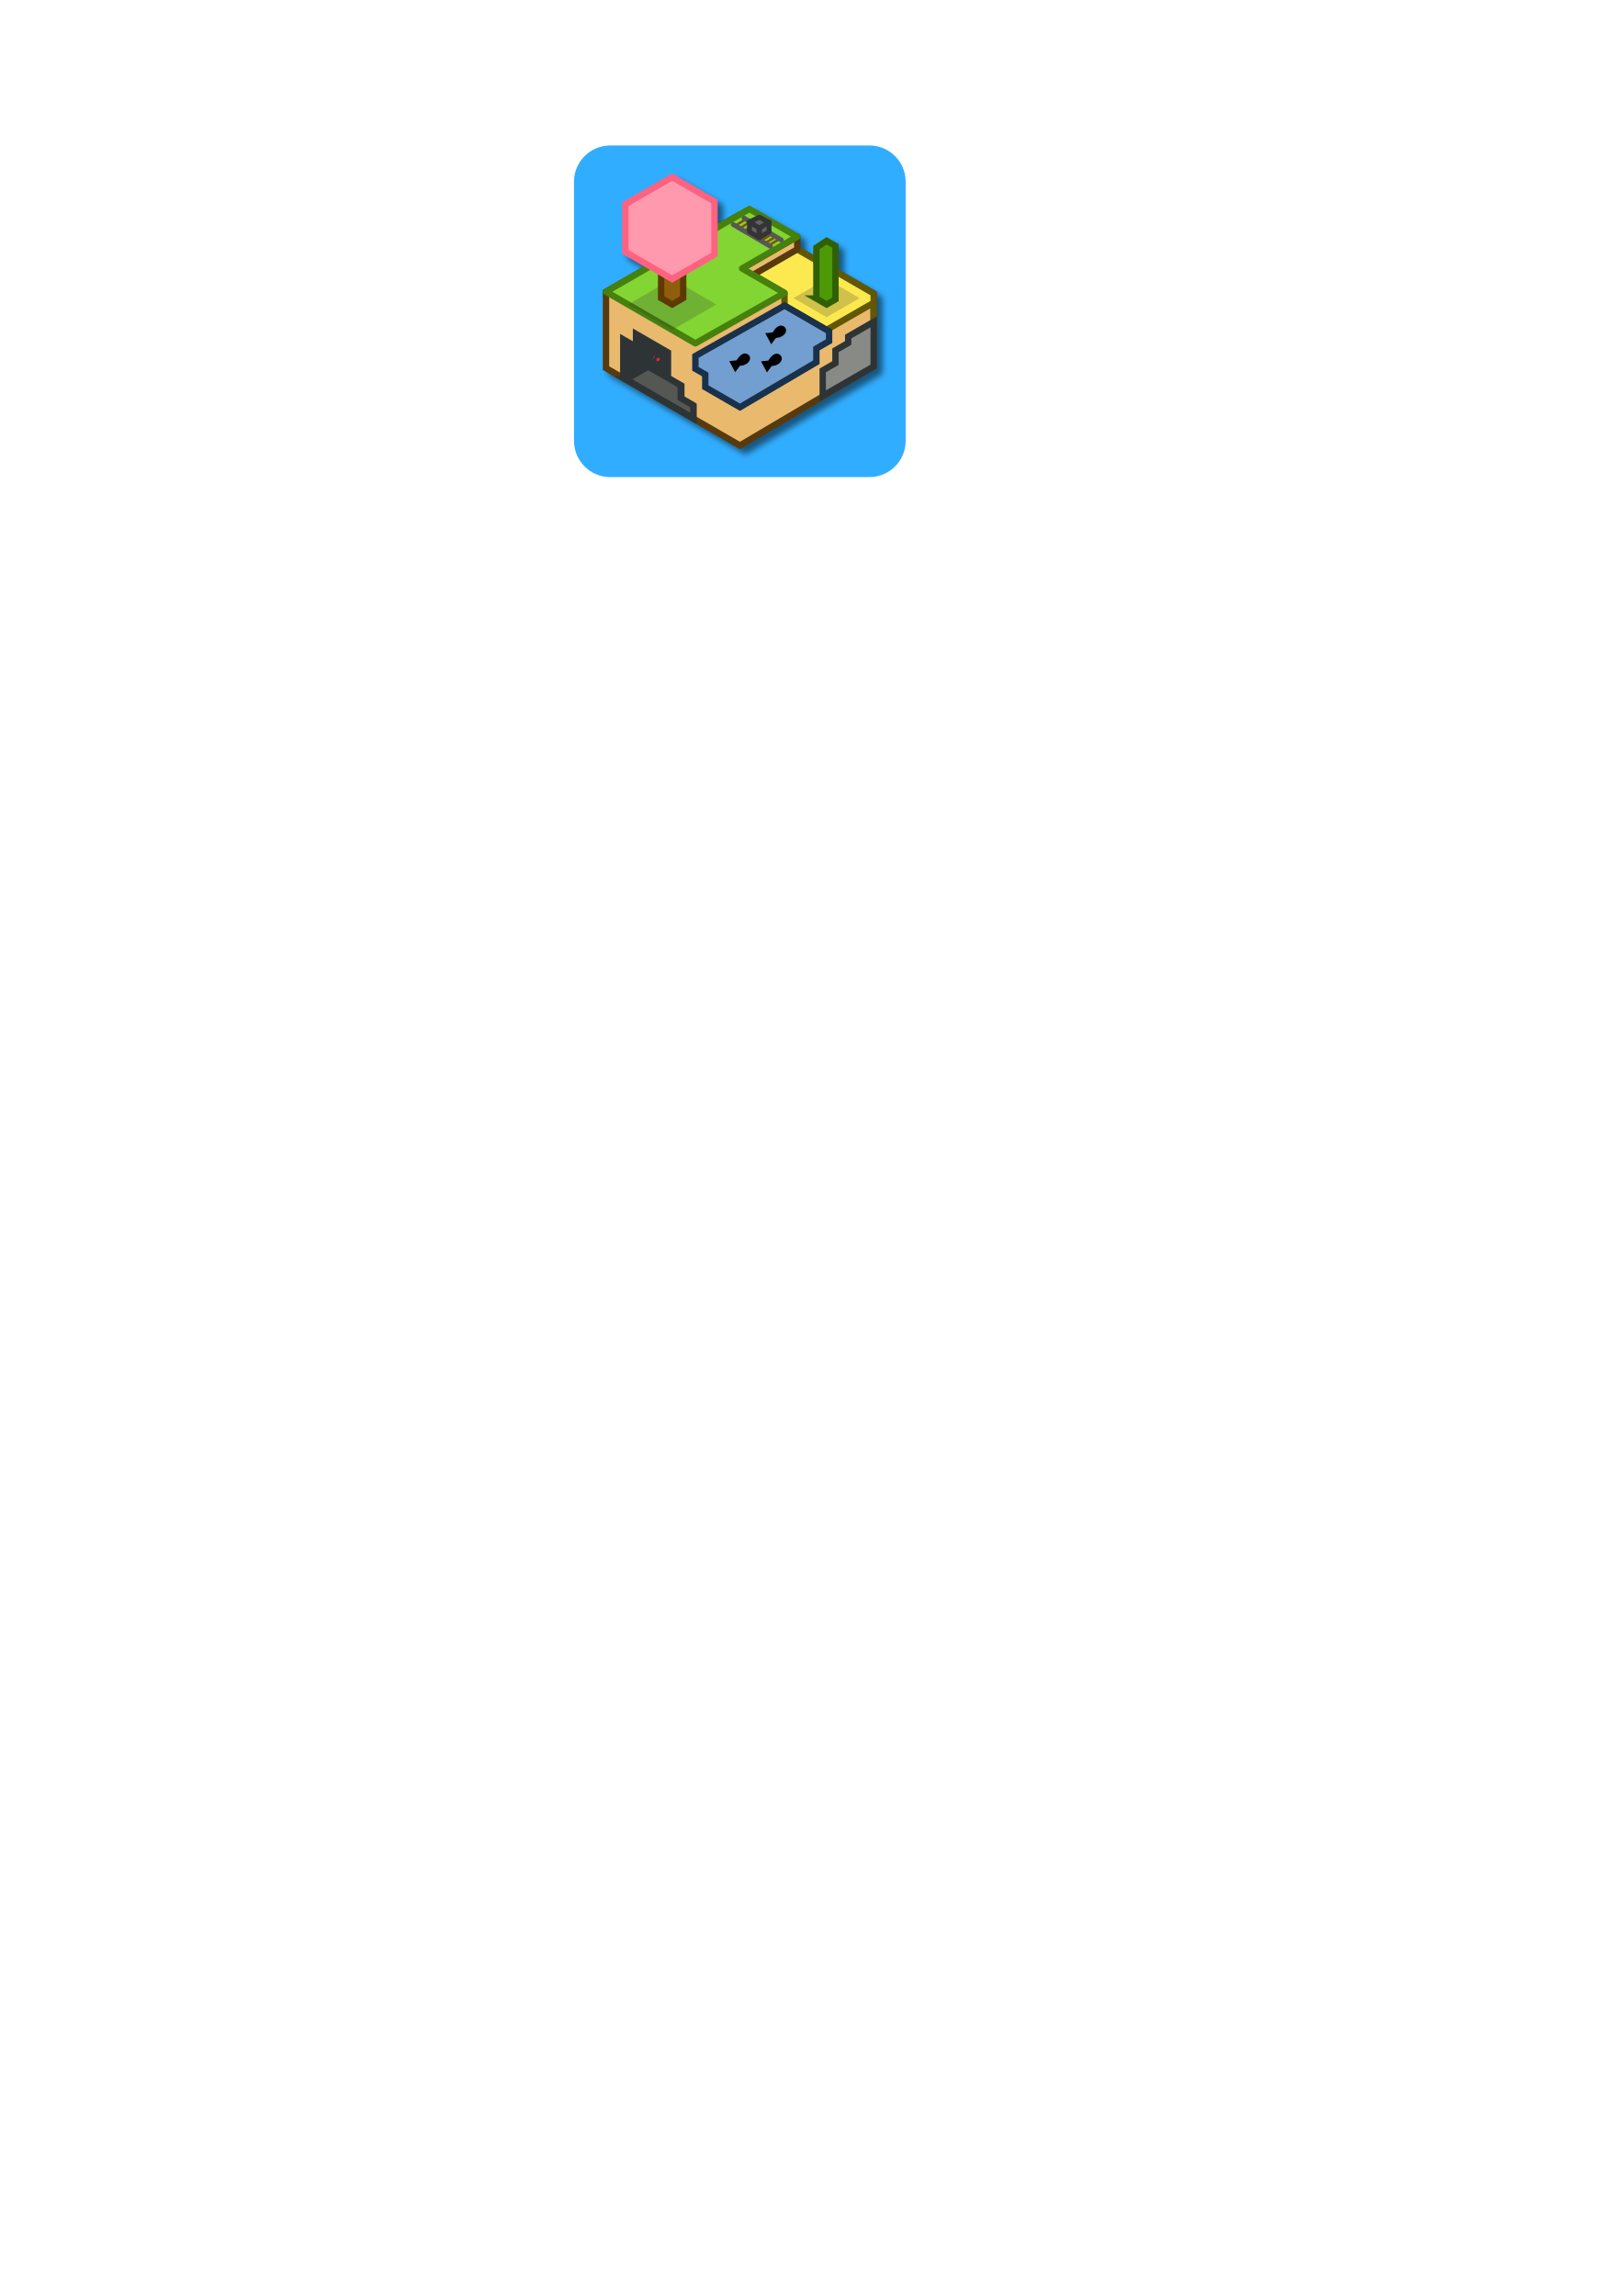
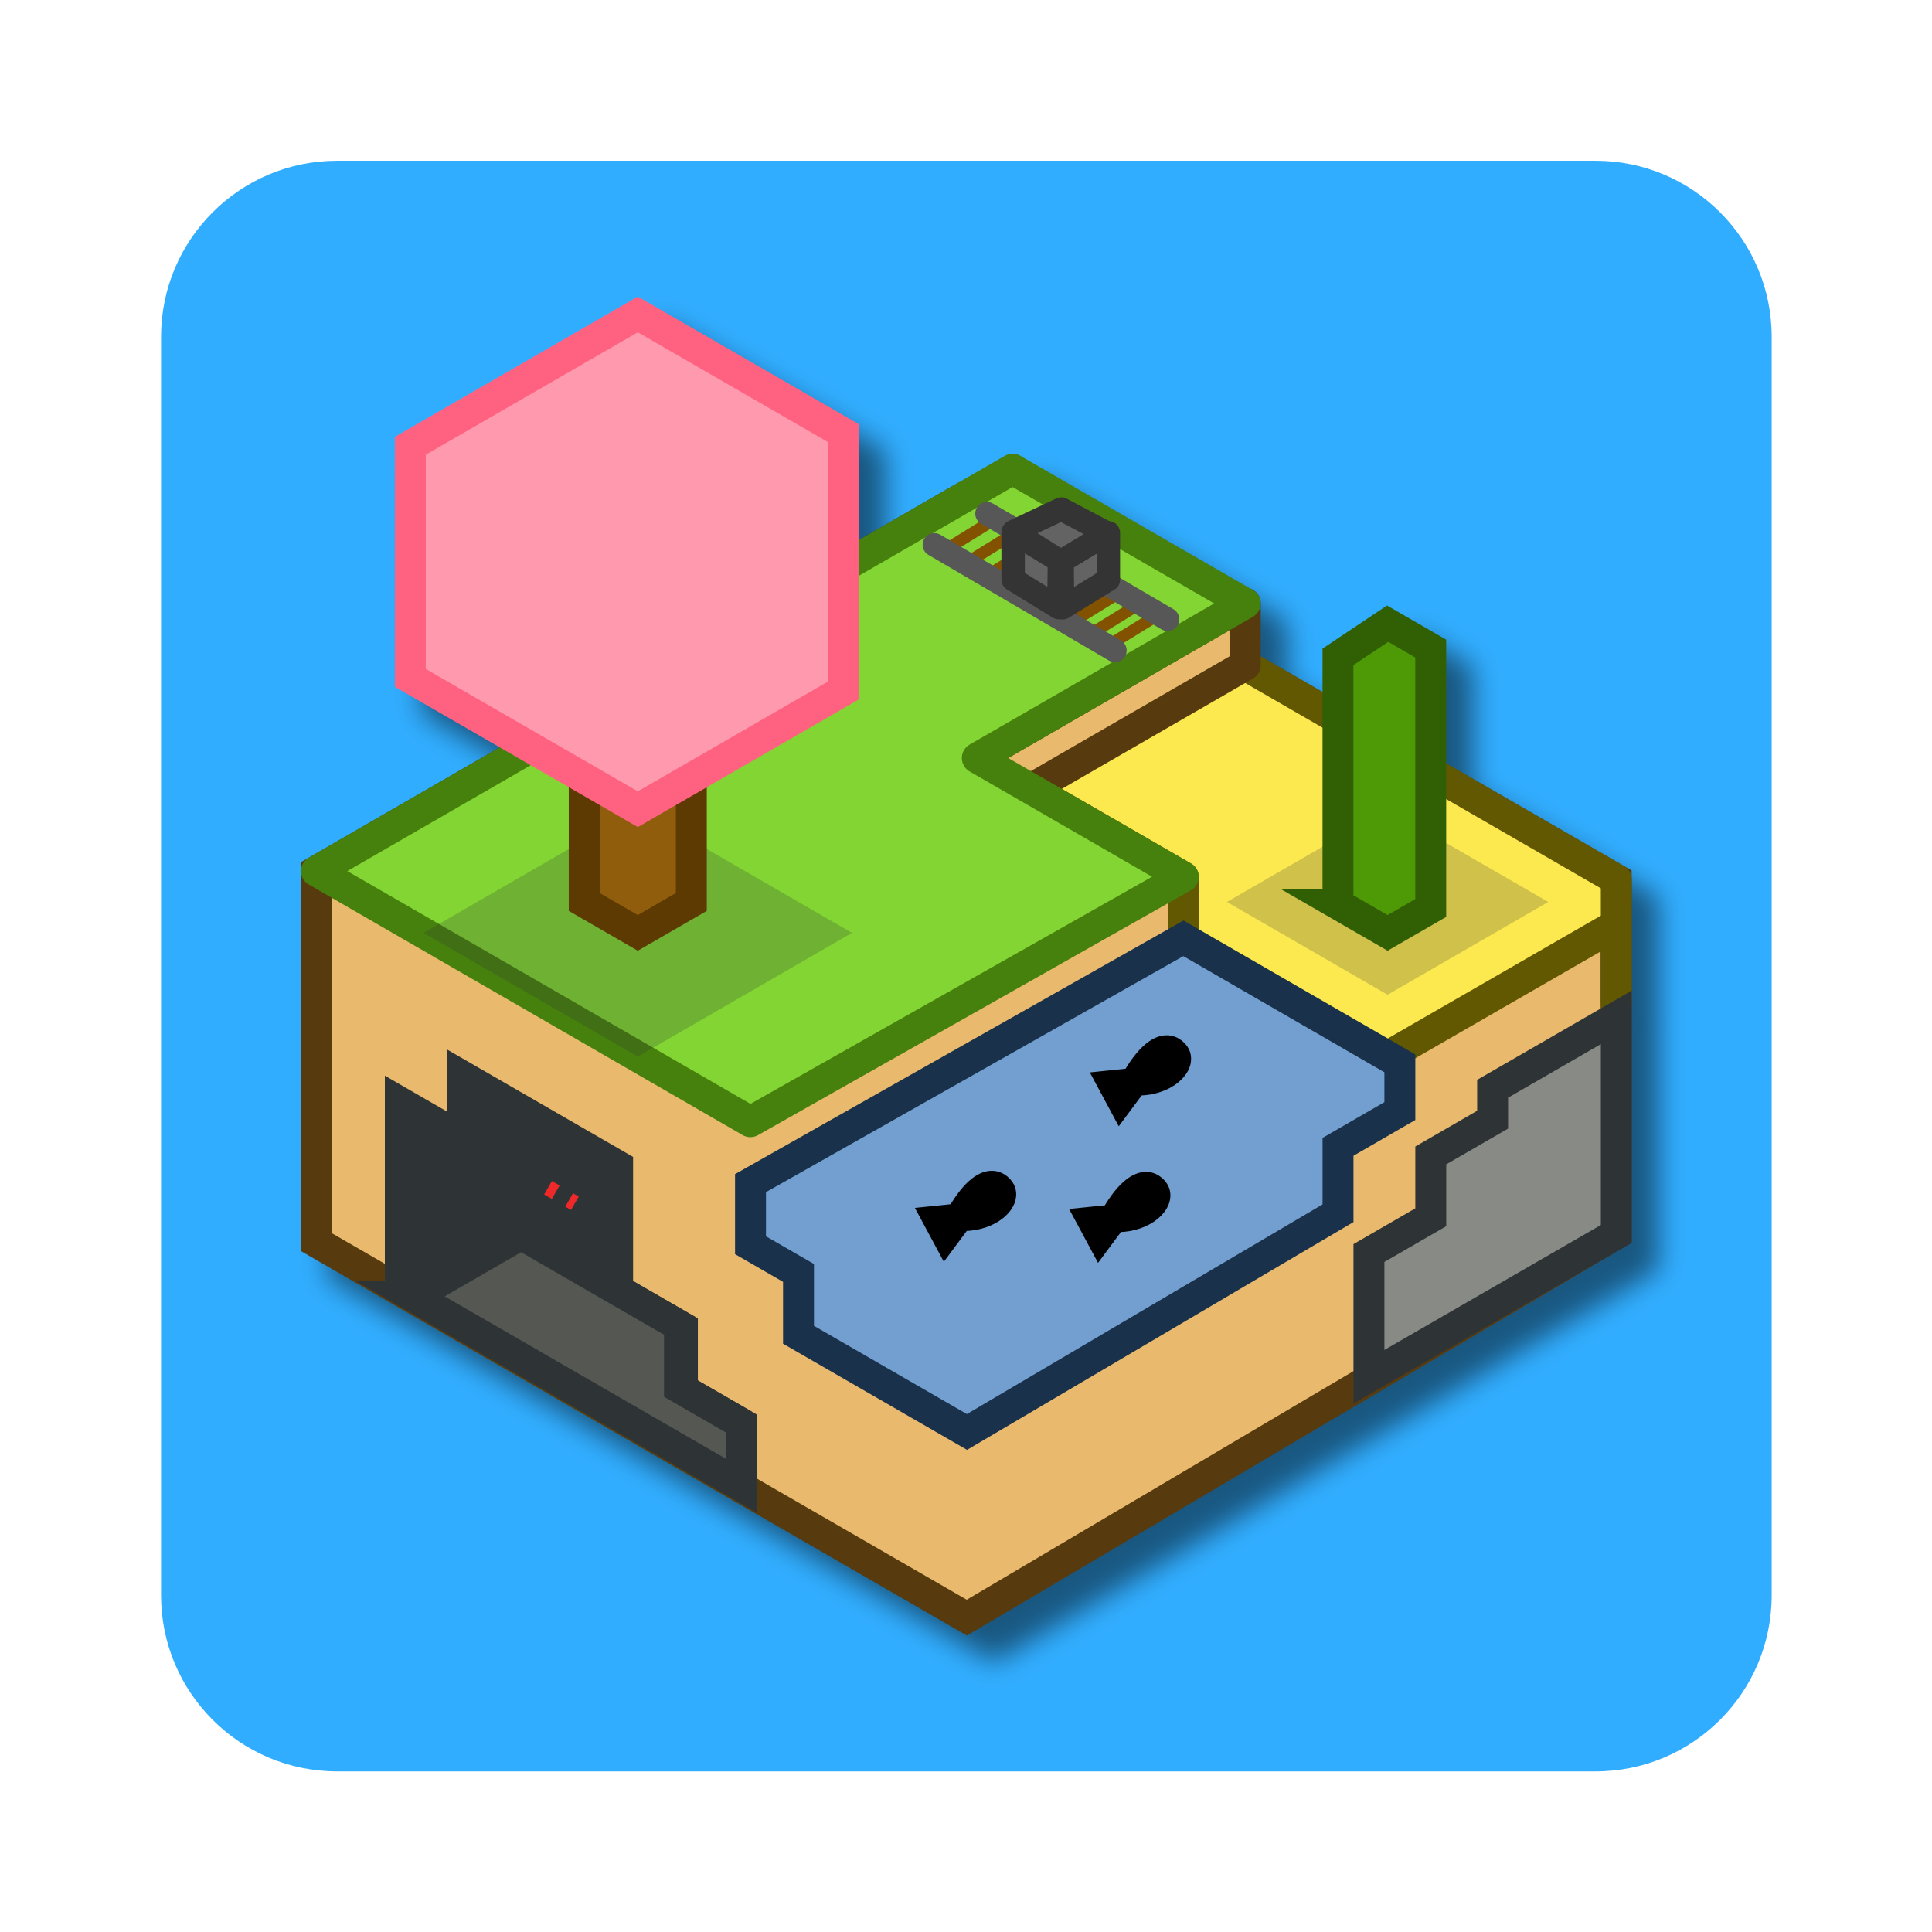
- <svg xmlns="http://www.w3.org/2000/svg" width="210mm" height="297mm" viewBox="0 0 744.094 1052.362" id="svg2" version="1.1">
+ <svg xmlns="http://www.w3.org/2000/svg" width="576" height="576" viewBox="0 0 576 576" id="svg2" version="1.1">
  <defs id="defs4">
-     <filter style="color-interpolation-filters:sRGB;" id="filter9931">
+     <filter style="color-interpolation-filters:sRGB" id="filter9931">
      <feColorMatrix type="hueRotate" values="0" result="color1" id="feColorMatrix9933" />
      <feColorMatrix type="saturate" values="0.578" result="color2" id="feColorMatrix9935" />
    </filter>
-     <filter style="color-interpolation-filters:sRGB;" id="filter9937">
+     <filter style="color-interpolation-filters:sRGB" id="filter9937">
      <feColorMatrix type="hueRotate" values="0" result="color1" id="feColorMatrix9939" />
      <feColorMatrix type="saturate" values="0.578" result="color2" id="feColorMatrix9941" />
    </filter>
-     <filter style="color-interpolation-filters:sRGB;" id="filter9943">
+     <filter style="color-interpolation-filters:sRGB" id="filter9943">
      <feColorMatrix type="hueRotate" values="0" result="color1" id="feColorMatrix9945" />
      <feColorMatrix type="saturate" values="0.578" result="color2" id="feColorMatrix9947" />
    </filter>
-     <filter style="color-interpolation-filters:sRGB;" id="filter9949">
+     <filter style="color-interpolation-filters:sRGB" id="filter9949">
      <feColorMatrix type="hueRotate" values="0" result="color1" id="feColorMatrix9951" />
      <feColorMatrix type="saturate" values="0.578" result="color2" id="feColorMatrix9953" />
    </filter>
-     <filter style="color-interpolation-filters:sRGB;" id="filter9955">
+     <filter style="color-interpolation-filters:sRGB" id="filter9955">
      <feColorMatrix type="hueRotate" values="0" result="color1" id="feColorMatrix9957" />
      <feColorMatrix type="saturate" values="0.578" result="color2" id="feColorMatrix9959" />
    </filter>
-     <filter style="color-interpolation-filters:sRGB;" id="filter9961">
+     <filter style="color-interpolation-filters:sRGB" id="filter9961">
      <feColorMatrix type="hueRotate" values="0" result="color1" id="feColorMatrix9963" />
      <feColorMatrix type="saturate" values="0.578" result="color2" id="feColorMatrix9965" />
    </filter>
-     <filter style="color-interpolation-filters:sRGB;" id="filter9967">
+     <filter style="color-interpolation-filters:sRGB" id="filter9967">
      <feColorMatrix type="hueRotate" values="0" result="color1" id="feColorMatrix9969" />
      <feColorMatrix type="saturate" values="0.578" result="color2" id="feColorMatrix9971" />
    </filter>
-     <filter style="color-interpolation-filters:sRGB;" id="filter9973">
+     <filter style="color-interpolation-filters:sRGB" id="filter9973">
      <feColorMatrix type="hueRotate" values="0" result="color1" id="feColorMatrix9975" />
      <feColorMatrix type="saturate" values="0.578" result="color2" id="feColorMatrix9977" />
    </filter>
-     <filter style="color-interpolation-filters:sRGB;" id="filter10800">
+     <filter style="color-interpolation-filters:sRGB" id="filter10800">
      <feFlood flood-opacity="0.498" flood-color="rgb(0,0,0)" result="flood" id="feFlood10802" />
      <feComposite in="flood" in2="SourceGraphic" operator="in" result="composite1" id="feComposite10804" />
      <feGaussianBlur in="composite1" stdDeviation="0.1" result="blur" id="feGaussianBlur10806" />
      <feOffset dx="0.2" dy="0.2" result="offset" id="feOffset10808" />
      <feComposite in="SourceGraphic" in2="offset" operator="over" result="composite2" id="feComposite10810" />
    </filter>
  </defs>
-   <g id="layer1">
-     <g id="layer1-5" transform="matrix(12.6875,0,0,12.6875,72.37694,104.8567)">
-       <rect style="opacity:1;fill:#31adff;fill-opacity:1;stroke:none;stroke-width:1;stroke-miterlimit:4;stroke-dasharray:none" id="rect10002" width="11.98" height="11.98" x="15.028" y="-3.009" ry="1.31" />
-       <g style="filter:url(#filter10800)" id="g10585" transform="translate(9.251603,-37.89813)">
+   <g id="layer1" transform="translate(0,-476.3622)">
+     <g id="layer1-5" transform="matrix(10.57704,0,0,10.57704,108.2615,214.5639)">
+       <rect style="opacity:1;fill:#31adff;fill-opacity:1;stroke:none;stroke-width:1;stroke-miterlimit:4;stroke-dasharray:none" id="rect10002" width="45.399" height="45.399" x="-5.696" y="29.283" ry="4.964" />
+       <g style="filter:url(#filter10800)" id="g10585" transform="matrix(3.789474,0,0,3.789474,-27.58558,-102.9294)">
        <path id="path3047" d="m 6.932,40.173 0,2.76 4.838,2.793 4.83,-2.855 0,-2.636 -4.888,-2.822 -4.78,2.76 z" style="fill:#e9b96e;fill-opacity:1;stroke:#573a0d;stroke-width:0.23;stroke-linecap:square;stroke-linejoin:miter;stroke-miterlimit:4;stroke-dasharray:none;stroke-dashoffset:0;stroke-opacity:1" />
        <path id="path3851" d="m 12.111,39.483 1.269,0.733 0,0.46 1.517,0.877 0.798,-0.46 0.906,-0.522 0,0.584 0,-0.92 -2.896,-1.672 -1.593,0.92 z" style="fill:#fce94f;fill-opacity:1;stroke:#625802;stroke-width:0.23;stroke-linecap:round;stroke-linejoin:round;stroke-miterlimit:4;stroke-dasharray:none;stroke-dashoffset:0;stroke-opacity:1" />
        <path id="path5684" d="m 11.849,39.331 1.992,-1.15 0,0.46 -1.992,1.15 0,-0.46 z" style="fill:#e9b96e;fill-opacity:1;stroke:#573a0d;stroke-width:0.23;stroke-linecap:round;stroke-linejoin:round;stroke-miterlimit:4;stroke-dasharray:none;stroke-dashoffset:0.5;stroke-opacity:1" />
        <path id="path3821" d="m 12.111,37.183 -5.179,2.99 3.228,1.864 3.22,-1.821 -1.532,-0.884 1.992,-1.15 -1.729,-0.998 z" style="fill:#82d532;fill-opacity:1;stroke:#46800d;stroke-width:0.23;stroke-linecap:square;stroke-linejoin:round;stroke-miterlimit:4;stroke-dasharray:none;stroke-dashoffset:0;stroke-opacity:1" />
        <path id="path3825" d="m 10.161,42.496 0,0.46 0.357,0.206 0,0.46 1.253,0.723 2.76,-1.627 0,-0.494 0.46,-0.266 0,-0.355 -1.61,-0.93 -3.22,1.821 z" style="fill:#729fcf;fill-opacity:1;stroke:#19314b;stroke-width:0.23;stroke-linecap:round;stroke-linejoin:miter;stroke-miterlimit:4;stroke-dasharray:none;stroke-dashoffset:0;stroke-opacity:1" />
        <g transform="matrix(0.2299998,0,0,0.2299998,6.135602,35.11266)" style="stroke-linejoin:miter" id="g5691">
          <path style="opacity:0.22;fill:#2e3436;fill-opacity:1;stroke:none;stroke-width:1;stroke-linecap:round;stroke-linejoin:miter;stroke-miterlimit:4;stroke-dasharray:none;stroke-dashoffset:0;stroke-opacity:1" d="m 13.856,20 6.928,4 -6.928,4 -6.928,-4 6.928,-4 z" id="path3862" />
          <g style="stroke-linejoin:miter" id="g3858">
            <path transform="translate(-3.464101,2)" id="path3833" d="m 15.588,21 1.732,1 1.732,-1 0,-6 -1.732,-1 -1.732,1 0,6 z" style="fill:#905d0d;fill-opacity:1;stroke:#5d3a01;stroke-width:1;stroke-linecap:round;stroke-linejoin:miter;stroke-miterlimit:4;stroke-dasharray:none;stroke-dashoffset:0;stroke-opacity:1" />
            <path transform="translate(-3.464101,2)" id="path3837" d="M 9.964,13.753 17.321,18 l 6.644,-3.836 0,-8.329 L 17.321,2 9.964,6.247 l 0,7.506 z" style="fill:#ff99ad;fill-opacity:1;stroke:#ff6281;stroke-width:1;stroke-linecap:round;stroke-linejoin:miter;stroke-miterlimit:4;stroke-dasharray:none;stroke-dashoffset:0;stroke-opacity:1" />
          </g>
        </g>
        <g style="stroke-linejoin:miter" transform="matrix(0.2299998,0,0,0.2299998,6.135602,35.57266)" id="g5686">
          <path id="path3868" d="m 13.856,20 5.196,3 -5.196,3 -5.196,-3 5.196,-3 z" style="opacity:0.22;fill:#2e3436;fill-opacity:1;stroke:none;stroke-linejoin:miter" transform="translate(24.24871,-2)" />
          <path transform="translate(20.78461,0)" id="path3853" d="M 15.715,21.073 17.321,22 l 1.395,-0.805 0,-8.389 L 17.321,12 l -1.605,1.073 0,8 z" style="fill:#4e9a06;fill-opacity:1;stroke:#316004;stroke-width:1;stroke-linecap:round;stroke-linejoin:miter;stroke-miterlimit:4;stroke-dasharray:none;stroke-dashoffset:0;stroke-opacity:1" />
        </g>
        <path id="path3874" d="m 16.601,41.261 -0.92,0.531 0,0.23 -0.46,0.266 0,0.46 -0.46,0.266 0,0.92 1.84,-1.062 0,-1.61 z" style="fill:#888a85;stroke:#2e3436;stroke-width:0.23;stroke-linecap:round;stroke-linejoin:miter;stroke-miterlimit:4;stroke-dasharray:none;stroke-dashoffset:0.5;stroke-opacity:1" />
        <path style="fill:#000000;fill-opacity:1;fill-rule:evenodd;stroke:#000000;stroke-width:0.087px;stroke-linecap:butt;stroke-linejoin:miter;stroke-opacity:1" d="m 11.453,42.715 0.152,0.283 0.142,-0.191 c 0.222,-0.002 0.382,-0.147 0.34,-0.27 -0.024,-0.07 -0.189,-0.225 -0.411,0.155 z" id="path10088" />
        <path style="fill:#000000;fill-opacity:1;fill-rule:evenodd;stroke:#000000;stroke-width:0.087px;stroke-linecap:butt;stroke-linejoin:miter;stroke-opacity:1" d="m 12.754,41.707 0.152,0.283 0.142,-0.191 c 0.222,-0.002 0.382,-0.147 0.34,-0.27 -0.024,-0.07 -0.189,-0.225 -0.411,0.155 z" id="path10088-4" />
        <path style="fill:#000000;fill-opacity:1;fill-rule:evenodd;stroke:#000000;stroke-width:0.087px;stroke-linecap:butt;stroke-linejoin:miter;stroke-opacity:1" d="m 12.6,42.723 0.152,0.283 0.142,-0.191 c 0.222,-0.002 0.382,-0.147 0.34,-0.27 -0.024,-0.07 -0.189,-0.225 -0.411,0.155 z" id="path10088-3" />
        <g id="g10347" transform="matrix(0.2299998,0,0,0.2299998,5.944021,35.22413)">
          <path id="path10161-8" d="m 26.121,10.208 -1.586,0.98" style="fill:none;fill-rule:evenodd;stroke:#825201;stroke-width:0.379;stroke-linecap:round;stroke-linejoin:miter;stroke-miterlimit:4;stroke-dasharray:none;stroke-opacity:1" />
          <path id="path10161-8-0" d="m 26.781,10.647 -1.586,0.98" style="fill:none;fill-rule:evenodd;stroke:#825201;stroke-width:0.379;stroke-linecap:round;stroke-linejoin:miter;stroke-miterlimit:4;stroke-dasharray:none;stroke-opacity:1" />
          <path id="path10161-8-0-1" d="m 27.668,10.924 -1.586,0.98" style="fill:none;fill-rule:evenodd;stroke:#825201;stroke-width:0.379;stroke-linecap:round;stroke-linejoin:miter;stroke-miterlimit:4;stroke-dasharray:none;stroke-opacity:1" />
          <path id="path10161-8-0-1-6" d="m 28.337,11.308 -1.586,0.98" style="fill:none;fill-rule:evenodd;stroke:#825201;stroke-width:0.379;stroke-linecap:round;stroke-linejoin:miter;stroke-miterlimit:4;stroke-dasharray:none;stroke-opacity:1" />
          <path id="path10161-8-0-1-6-7" d="m 28.94,11.728 -1.586,0.98" style="fill:none;fill-rule:evenodd;stroke:#825201;stroke-width:0.379;stroke-linecap:round;stroke-linejoin:miter;stroke-miterlimit:4;stroke-dasharray:none;stroke-opacity:1" />
          <path id="path10161-8-0-1-6-7-0" d="m 29.704,12.071 -1.586,0.98" style="fill:none;fill-rule:evenodd;stroke:#825201;stroke-width:0.379;stroke-linecap:round;stroke-linejoin:miter;stroke-miterlimit:4;stroke-dasharray:none;stroke-opacity:1" />
          <path id="path10161-8-0-1-6-7-0-0" d="m 30.325,12.474 -1.586,0.98" style="fill:none;fill-rule:evenodd;stroke:#825201;stroke-width:0.379;stroke-linecap:round;stroke-linejoin:miter;stroke-miterlimit:4;stroke-dasharray:none;stroke-opacity:1" />
          <path id="path10161-8-0-1-6-7-0-7" d="m 31.053,12.787 -1.586,0.98" style="fill:none;fill-rule:evenodd;stroke:#825201;stroke-width:0.379;stroke-linecap:round;stroke-linejoin:miter;stroke-miterlimit:4;stroke-dasharray:none;stroke-opacity:1" />
          <path id="path10161-8-0-1-6-7-0-4" d="m 31.597,13.178 -1.586,0.98" style="fill:none;fill-rule:evenodd;stroke:#825201;stroke-width:0.379;stroke-linecap:round;stroke-linejoin:miter;stroke-miterlimit:4;stroke-dasharray:none;stroke-opacity:1" />
          <path id="path10161" d="m 25.982,9.956 5.841,3.419" style="fill:none;fill-rule:evenodd;stroke:#575757;stroke-width:0.757;stroke-linecap:round;stroke-linejoin:miter;stroke-miterlimit:4;stroke-dasharray:none;stroke-opacity:1" />
          <path id="path10161-3" d="m 24.28,10.964 5.841,3.419" style="fill:none;fill-rule:evenodd;stroke:#575757;stroke-width:0.757;stroke-linecap:round;stroke-linejoin:miter;stroke-miterlimit:4;stroke-dasharray:none;stroke-opacity:1" />
          <path style="fill:#636363;fill-opacity:1;stroke:#343434;stroke-width:0.757;stroke-linecap:round;stroke-linejoin:round;stroke-miterlimit:4;stroke-dasharray:none;stroke-dashoffset:0.5;stroke-opacity:1" d="m 28.411,11.478 1.497,-0.901 0,1.514 -1.479,0.91 z" id="path5684-8" />
          <path style="fill:#636363;fill-opacity:1;stroke:#343434;stroke-width:0.757;stroke-linecap:round;stroke-linejoin:round;stroke-miterlimit:4;stroke-dasharray:none;stroke-dashoffset:0.5;stroke-opacity:1" d="m 28.325,11.474 -1.497,-0.901 0,1.514 1.479,0.91 z" id="path5684-8-1" />
          <path style="fill:#636363;fill-opacity:1;stroke:#343434;stroke-width:0.757;stroke-linecap:round;stroke-linejoin:round;stroke-miterlimit:4;stroke-dasharray:none;stroke-dashoffset:0.5;stroke-opacity:1" d="m 29.877,10.595 -1.509,0.914 -1.533,-0.969 1.549,-0.733 z" id="path5684-8-1-3" />
        </g>
      </g>
-       <path style="fill:#2e3436;fill-opacity:1;stroke:#2e3436;stroke-width:0.231;stroke-linecap:round;stroke-linejoin:miter;stroke-miterlimit:4;stroke-dasharray:none;stroke-dashoffset:0;stroke-opacity:1" d="m 17.27,4.263 -0.462,-0.266 0,1.385 2.497,1.442 0,-0.462 -0.4,-0.231 0,-0.462 -0.482,-0.278 0,-0.923 -1.154,-0.666 0,0.462 z" id="path3831-3-6" />
-       <path style="opacity:1;fill:#555753;fill-opacity:1;stroke:#2e3436;stroke-width:0.231;stroke-linejoin:miter" d="m 16.907,5.438 0.799,-0.462 0.799,0.462 0.379,0.219 0,0.462 0.462,0.266 0,0.462 -2.44,-1.409 z" id="path3870-0" />
-       <path style="fill:none;fill-opacity:1;stroke:#ef2929;stroke-width:0.115;stroke-linecap:butt;stroke-linejoin:miter;stroke-miterlimit:4;stroke-dasharray:0.115, 0.115;stroke-dashoffset:0.25;stroke-opacity:1" d="M 18.106,4.746 17.906,4.63" id="path3872-3" />
+       <path style="fill:#2e3436;fill-opacity:1;stroke:#2e3436;stroke-width:0.875;stroke-linecap:round;stroke-linejoin:miter;stroke-miterlimit:4;stroke-dasharray:none;stroke-dashoffset:0;stroke-opacity:1" d="m 2.799,56.839 -1.749,-1.01 0,5.247 9.463,5.463 0,-1.749 -1.515,-0.875 0,-1.749 -1.826,-1.054 0,-3.498 -4.373,-2.525 0,1.749 z" id="path3831-3-6" />
+       <path style="opacity:1;fill:#555753;fill-opacity:1;stroke:#2e3436;stroke-width:0.875;stroke-linejoin:miter" d="m 1.424,61.292 3.029,-1.749 3.029,1.749 1.437,0.83 0,1.749 1.749,1.01 0,1.749 -9.245,-5.338 z" id="path3870-0" />
+       <path style="fill:none;fill-opacity:1;stroke:#ef2929;stroke-width:0.437;stroke-linecap:butt;stroke-linejoin:miter;stroke-miterlimit:4;stroke-dasharray:0.437, 0.437;stroke-dashoffset:0.25;stroke-opacity:1" d="m 5.969,58.668 -0.757,-0.437" id="path3872-3" />
    </g>
  </g>
</svg>
